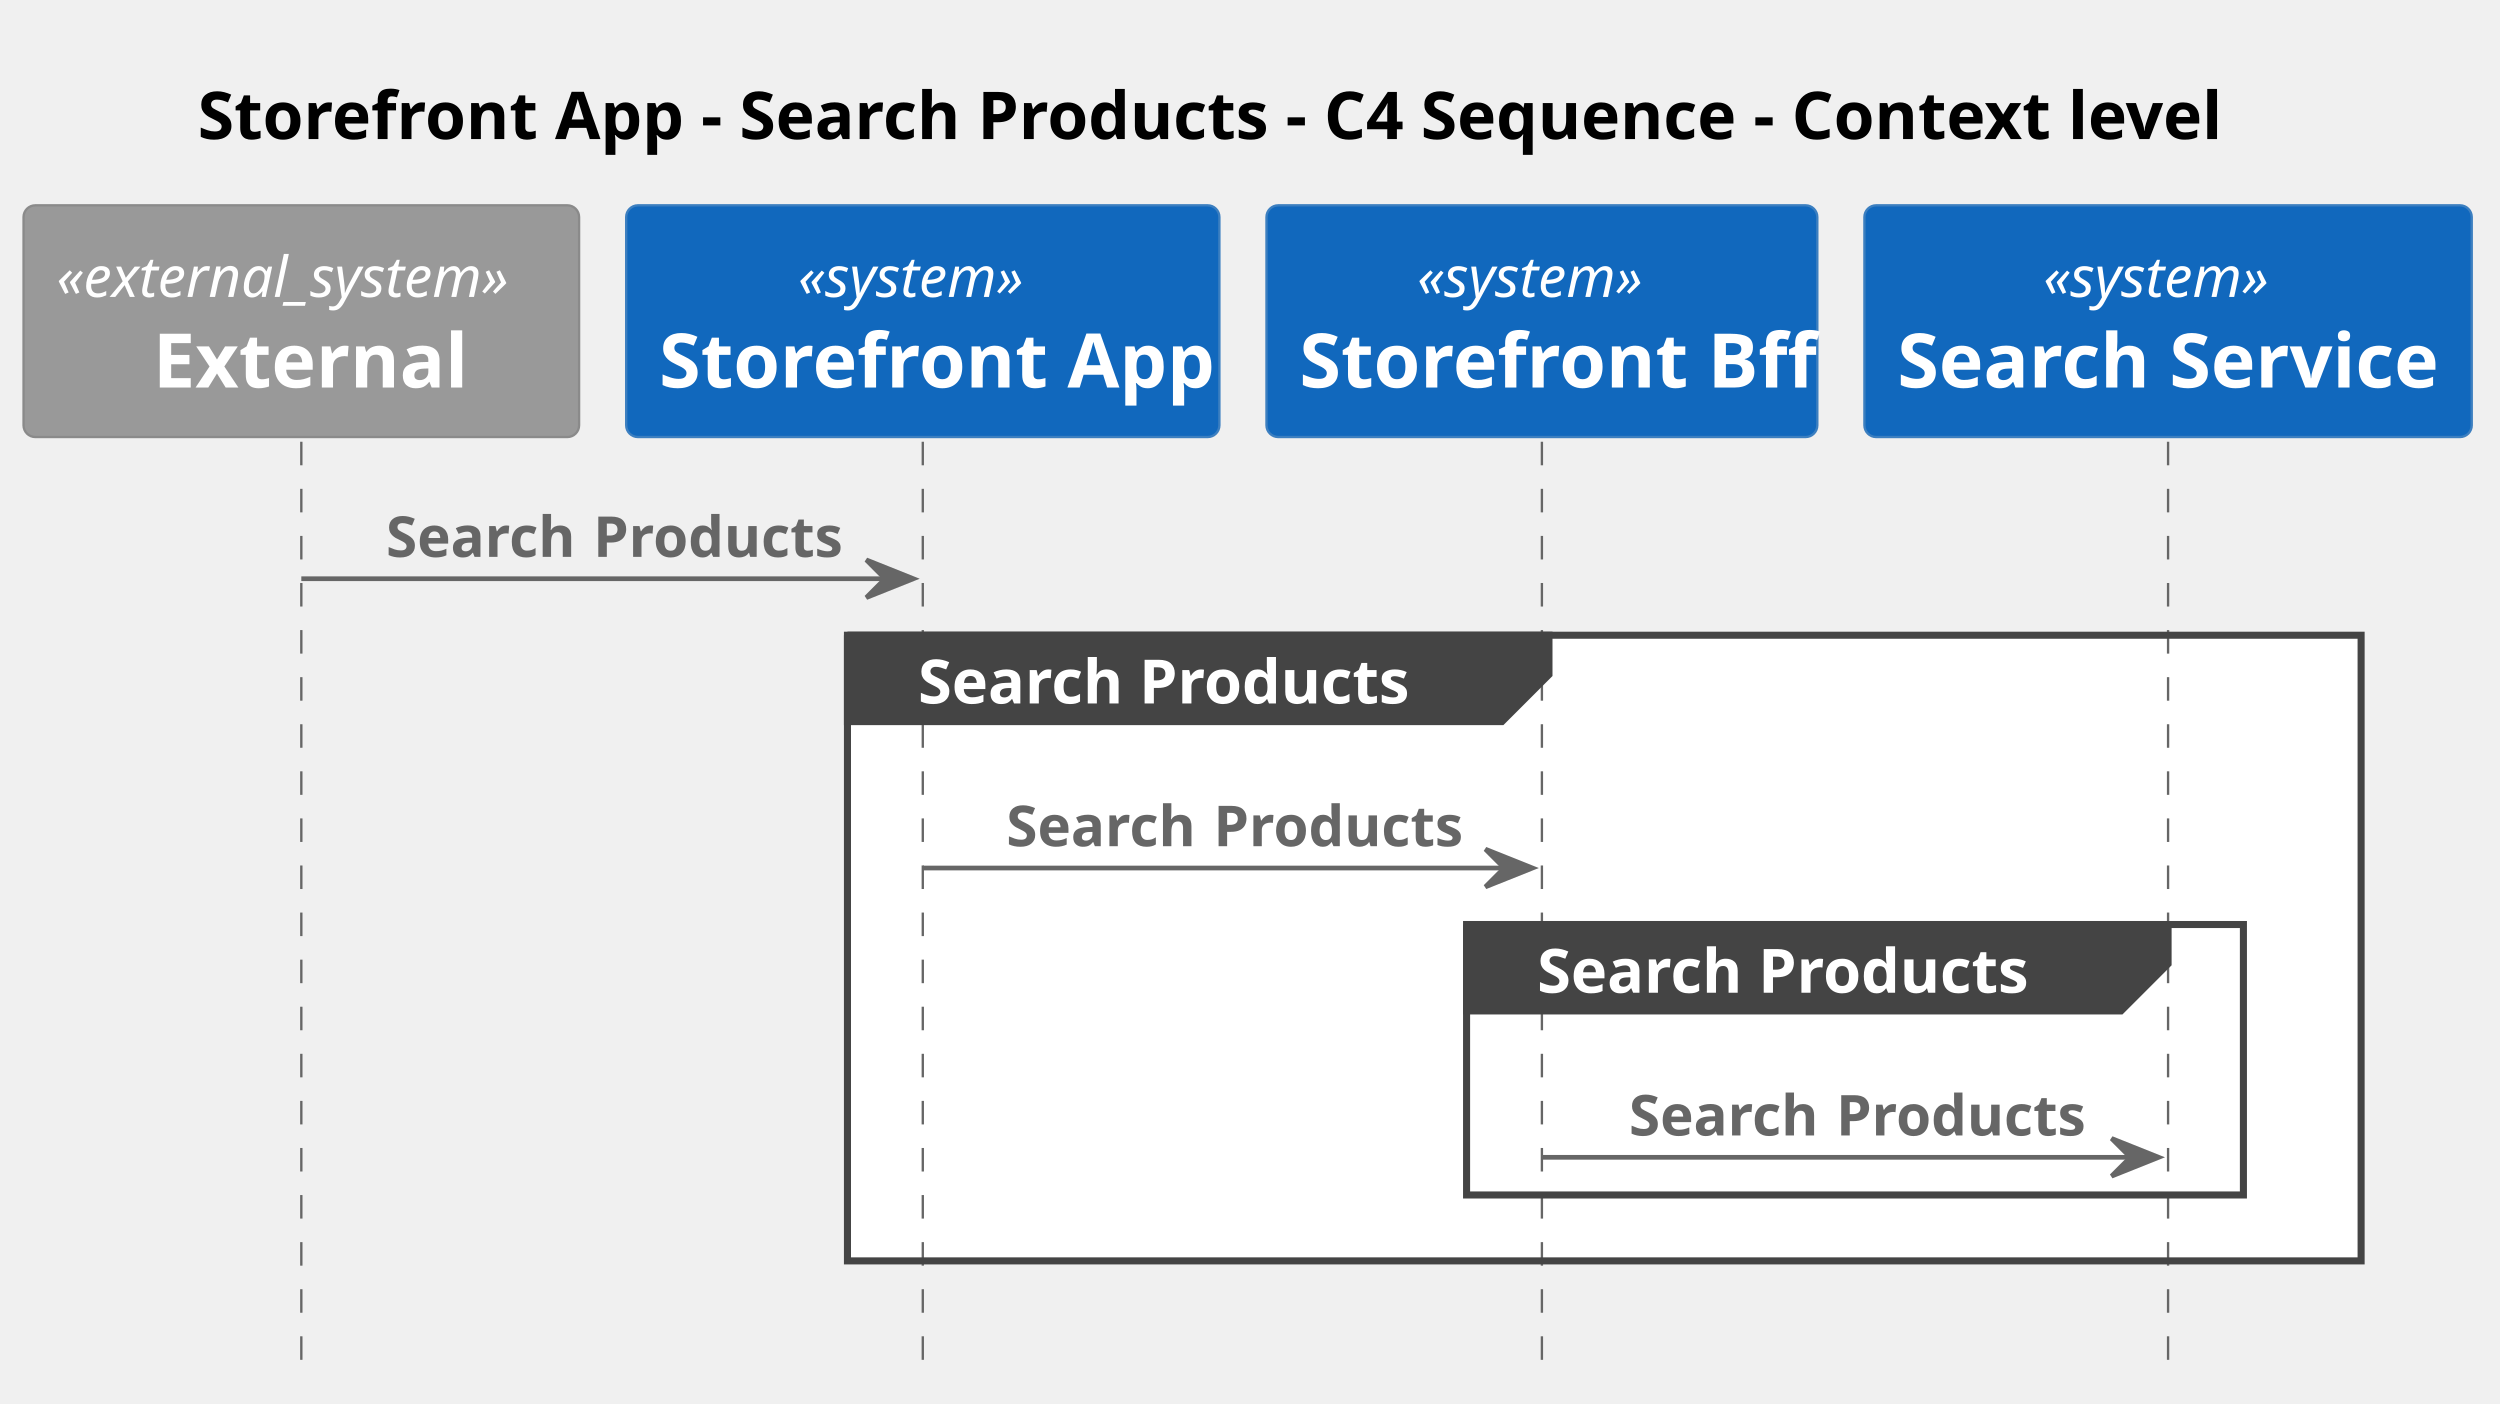
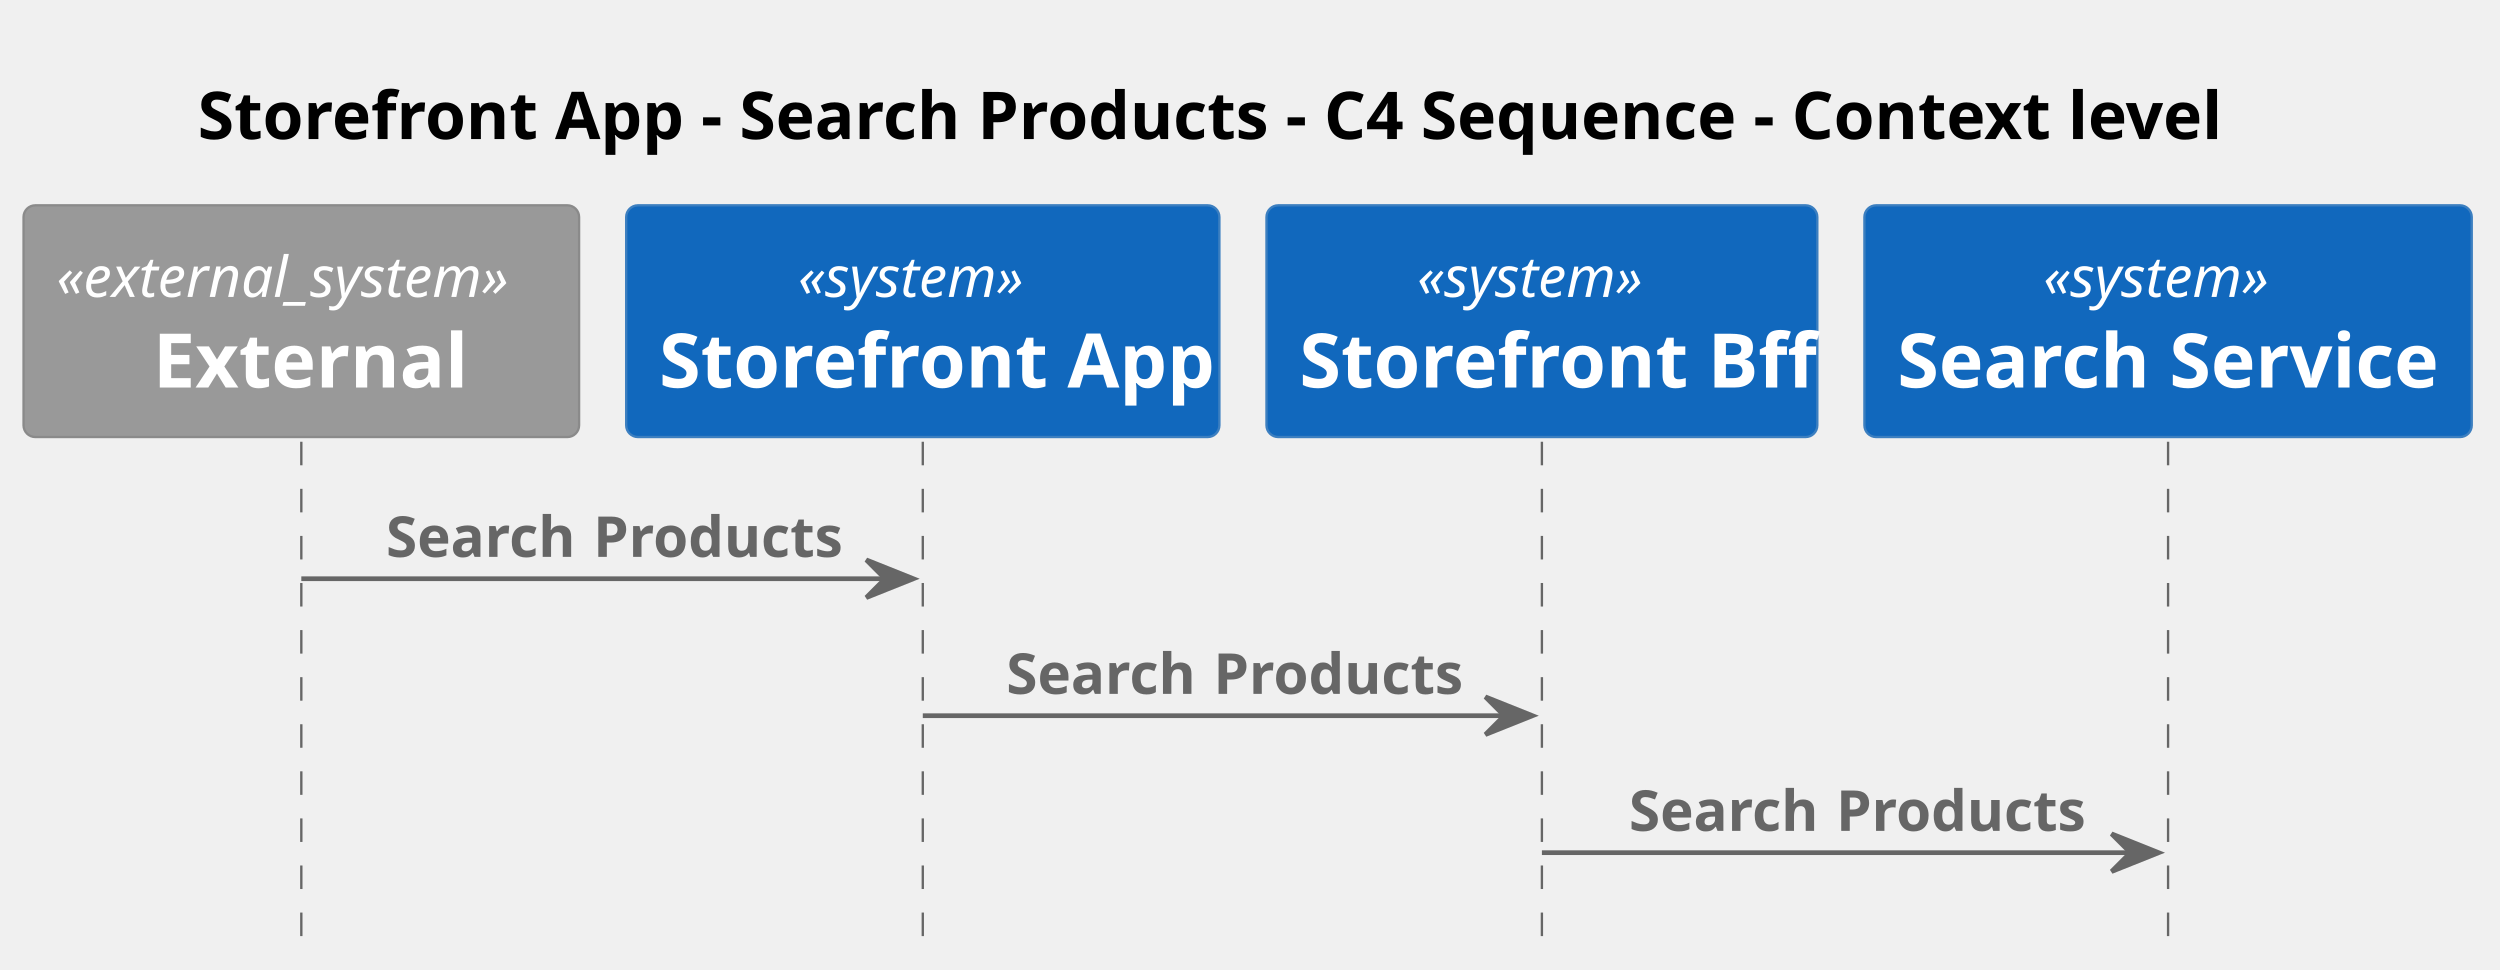
- <svg xmlns="http://www.w3.org/2000/svg" contentStyleType="text/css" height="298px" preserveAspectRatio="none" style="width:531px;height:298px;background:#FFFFFF;" version="1.1" viewBox="0 0 531 298" width="531px" zoomAndPan="magnify">
+ <svg xmlns="http://www.w3.org/2000/svg" contentStyleType="text/css" height="206px" preserveAspectRatio="none" style="width:531px;height:206px;background:#FFFFFF;" version="1.1" viewBox="0 0 531 206" width="531px" zoomAndPan="magnify">
  <defs />
  <g>
    <text fill="#000000" font-family="sans-serif" font-size="14" font-weight="bold" lengthAdjust="spacing" textLength="445" x="42" y="29.533">Storefront App - Search Products - C4 Sequence - Context level</text>
-     <rect fill="#FFFFFF" height="132.891" style="stroke:#FFFFFF;stroke-width:1.0;" width="321.5" x="180" y="134.922" />
-     <rect fill="#FFFFFF" height="57.445" style="stroke:#FFFFFF;stroke-width:1.0;" width="165" x="311.5" y="196.367" />
-     <line style="stroke:#666666;stroke-width:0.5;stroke-dasharray:5.0,5.0;" x1="64" x2="64" y1="93.828" y2="291.812" />
-     <line style="stroke:#666666;stroke-width:0.5;stroke-dasharray:5.0,5.0;" x1="196" x2="196" y1="93.828" y2="291.812" />
-     <line style="stroke:#666666;stroke-width:0.5;stroke-dasharray:5.0,5.0;" x1="327.5" x2="327.5" y1="93.828" y2="291.812" />
-     <line style="stroke:#666666;stroke-width:0.5;stroke-dasharray:5.0,5.0;" x1="460.5" x2="460.5" y1="93.828" y2="291.812" />
+     <line style="stroke:#666666;stroke-width:0.5;stroke-dasharray:5.0,5.0;" x1="64" x2="64" y1="93.828" y2="199.109" />
+     <line style="stroke:#666666;stroke-width:0.5;stroke-dasharray:5.0,5.0;" x1="196" x2="196" y1="93.828" y2="199.109" />
+     <line style="stroke:#666666;stroke-width:0.5;stroke-dasharray:5.0,5.0;" x1="327.5" x2="327.5" y1="93.828" y2="199.109" />
+     <line style="stroke:#666666;stroke-width:0.5;stroke-dasharray:5.0,5.0;" x1="460.5" x2="460.5" y1="93.828" y2="199.109" />
    <rect fill="#999999" height="49.219" rx="2.5" ry="2.5" style="stroke:#8A8A8A;stroke-width:0.5;" width="118" x="5" y="43.609" />
    <text fill="#FFFFFF" font-family="sans-serif" font-size="12" font-style="italic" lengthAdjust="spacing" textLength="104" x="12" y="63.066">«external_system»</text>
    <text fill="#FFFFFF" font-family="sans-serif" font-size="16" font-weight="bold" lengthAdjust="spacing" textLength="63" x="32.5" y="82.312">External</text>
    <rect fill="#1168BD" height="49.219" rx="2.5" ry="2.5" style="stroke:#3C7FC0;stroke-width:0.5;" width="126" x="133" y="43.609" />
    <text fill="#FFFFFF" font-family="sans-serif" font-size="12" font-style="italic" lengthAdjust="spacing" textLength="53" x="169.5" y="63.066">«system»</text>
    <text fill="#FFFFFF" font-family="sans-serif" font-size="16" font-weight="bold" lengthAdjust="spacing" textLength="112" x="140" y="82.312">Storefront App</text>
    <rect fill="#1168BD" height="49.219" rx="2.5" ry="2.5" style="stroke:#3C7FC0;stroke-width:0.5;" width="117" x="269" y="43.609" />
    <text fill="#FFFFFF" font-family="sans-serif" font-size="12" font-style="italic" lengthAdjust="spacing" textLength="53" x="301" y="63.066">«system»</text>
    <text fill="#FFFFFF" font-family="sans-serif" font-size="16" font-weight="bold" lengthAdjust="spacing" textLength="103" x="276" y="82.312">Storefront Bff</text>
    <rect fill="#1168BD" height="49.219" rx="2.5" ry="2.5" style="stroke:#3C7FC0;stroke-width:0.5;" width="129" x="396" y="43.609" />
    <text fill="#FFFFFF" font-family="sans-serif" font-size="12" font-style="italic" lengthAdjust="spacing" textLength="53" x="434" y="63.066">«system»</text>
    <text fill="#FFFFFF" font-family="sans-serif" font-size="16" font-weight="bold" lengthAdjust="spacing" textLength="115" x="403" y="82.312">Search Service</text>
    <polygon fill="#666666" points="184,118.922,194,122.922,184,126.922,188,122.922" style="stroke:#666666;stroke-width:1.0;" />
    <line style="stroke:#666666;stroke-width:1.0;" x1="64" x2="190" y1="122.922" y2="122.922" />
    <text fill="#666666" font-family="sans-serif" font-size="12" font-weight="bold" lengthAdjust="spacing" textLength="41" x="82" y="118.285">Search</text>
    <text fill="#666666" font-family="sans-serif" font-size="12" font-weight="bold" lengthAdjust="spacing" textLength="3" x="123" y="118.285"> </text>
    <text fill="#666666" font-family="sans-serif" font-size="12" font-weight="bold" lengthAdjust="spacing" textLength="52" x="126" y="118.285">Products</text>
-     <path d="M180,134.922 L329,134.922 L329,143.273 L319,153.273 L180,153.273 L180,134.922 " fill="#444444" style="stroke:#444444;stroke-width:1.5;" />
-     <rect fill="none" height="132.891" style="stroke:#444444;stroke-width:1.5;" width="321.5" x="180" y="134.922" />
-     <text fill="#FFFFFF" font-family="sans-serif" font-size="13" font-weight="bold" lengthAdjust="spacing" textLength="104" x="195" y="149.417">Search Products</text>
-     <polygon fill="#666666" points="315.5,180.367,325.5,184.367,315.5,188.367,319.5,184.367" style="stroke:#666666;stroke-width:1.0;" />
-     <line style="stroke:#666666;stroke-width:1.0;" x1="196" x2="321.5" y1="184.367" y2="184.367" />
-     <text fill="#666666" font-family="sans-serif" font-size="12" font-weight="bold" lengthAdjust="spacing" textLength="41" x="213.75" y="179.731">Search</text>
-     <text fill="#666666" font-family="sans-serif" font-size="12" font-weight="bold" lengthAdjust="spacing" textLength="3" x="254.75" y="179.731"> </text>
-     <text fill="#666666" font-family="sans-serif" font-size="12" font-weight="bold" lengthAdjust="spacing" textLength="52" x="257.75" y="179.731">Products</text>
-     <path d="M311.5,196.367 L460.5,196.367 L460.5,204.719 L450.5,214.719 L311.5,214.719 L311.5,196.367 " fill="#444444" style="stroke:#444444;stroke-width:1.5;" />
-     <rect fill="none" height="57.445" style="stroke:#444444;stroke-width:1.5;" width="165" x="311.5" y="196.367" />
-     <text fill="#FFFFFF" font-family="sans-serif" font-size="13" font-weight="bold" lengthAdjust="spacing" textLength="104" x="326.5" y="210.862">Search Products</text>
-     <polygon fill="#666666" points="448.5,241.812,458.5,245.812,448.5,249.812,452.5,245.812" style="stroke:#666666;stroke-width:1.0;" />
-     <line style="stroke:#666666;stroke-width:1.0;" x1="327.5" x2="454.5" y1="245.812" y2="245.812" />
-     <text fill="#666666" font-family="sans-serif" font-size="12" font-weight="bold" lengthAdjust="spacing" textLength="41" x="346" y="241.176">Search</text>
-     <text fill="#666666" font-family="sans-serif" font-size="12" font-weight="bold" lengthAdjust="spacing" textLength="3" x="387" y="241.176"> </text>
-     <text fill="#666666" font-family="sans-serif" font-size="12" font-weight="bold" lengthAdjust="spacing" textLength="52" x="390" y="241.176">Products</text>
+     <polygon fill="#666666" points="315.5,148.016,325.5,152.016,315.5,156.016,319.5,152.016" style="stroke:#666666;stroke-width:1.0;" />
+     <line style="stroke:#666666;stroke-width:1.0;" x1="196" x2="321.5" y1="152.016" y2="152.016" />
+     <text fill="#666666" font-family="sans-serif" font-size="12" font-weight="bold" lengthAdjust="spacing" textLength="41" x="213.75" y="147.379">Search</text>
+     <text fill="#666666" font-family="sans-serif" font-size="12" font-weight="bold" lengthAdjust="spacing" textLength="3" x="254.75" y="147.379"> </text>
+     <text fill="#666666" font-family="sans-serif" font-size="12" font-weight="bold" lengthAdjust="spacing" textLength="52" x="257.75" y="147.379">Products</text>
+     <polygon fill="#666666" points="448.5,177.109,458.5,181.109,448.5,185.109,452.5,181.109" style="stroke:#666666;stroke-width:1.0;" />
+     <line style="stroke:#666666;stroke-width:1.0;" x1="327.5" x2="454.5" y1="181.109" y2="181.109" />
+     <text fill="#666666" font-family="sans-serif" font-size="12" font-weight="bold" lengthAdjust="spacing" textLength="41" x="346" y="176.473">Search</text>
+     <text fill="#666666" font-family="sans-serif" font-size="12" font-weight="bold" lengthAdjust="spacing" textLength="3" x="387" y="176.473"> </text>
+     <text fill="#666666" font-family="sans-serif" font-size="12" font-weight="bold" lengthAdjust="spacing" textLength="52" x="390" y="176.473">Products</text>
  </g>
</svg>
